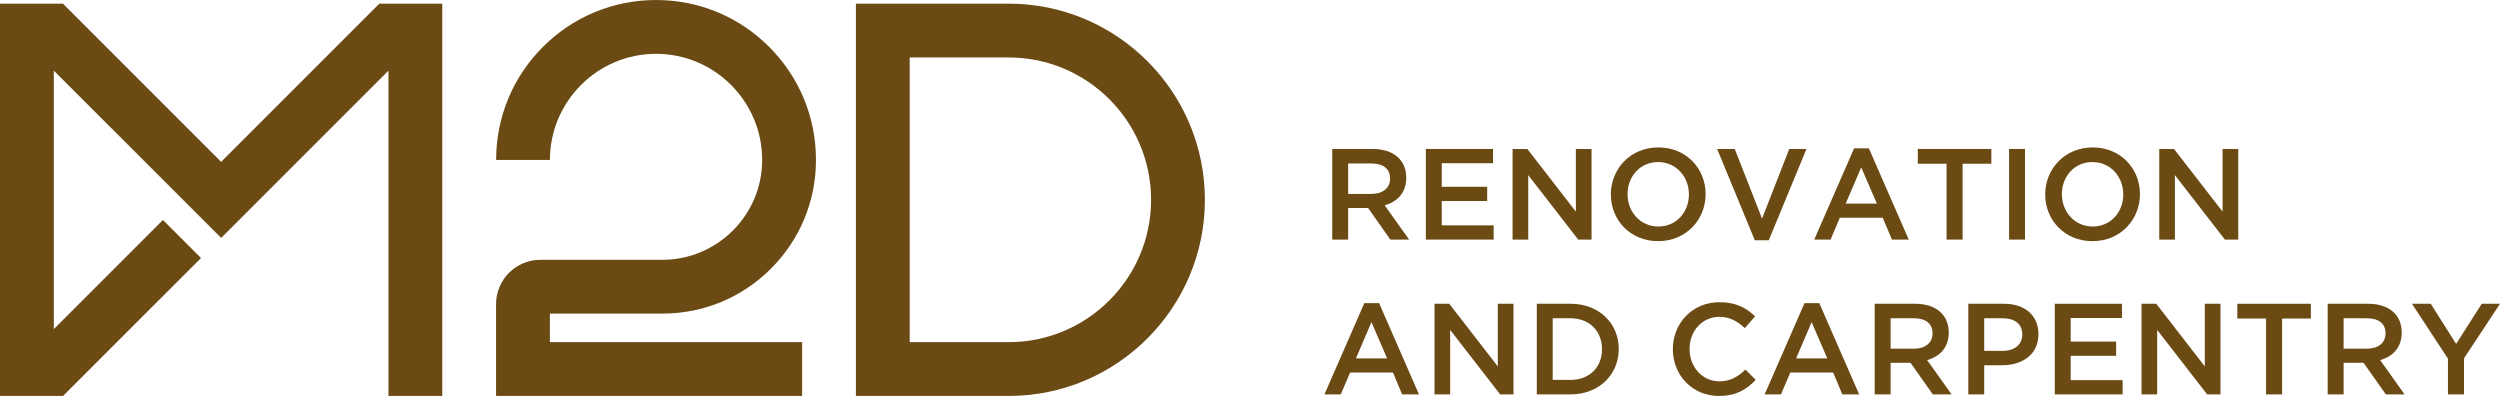
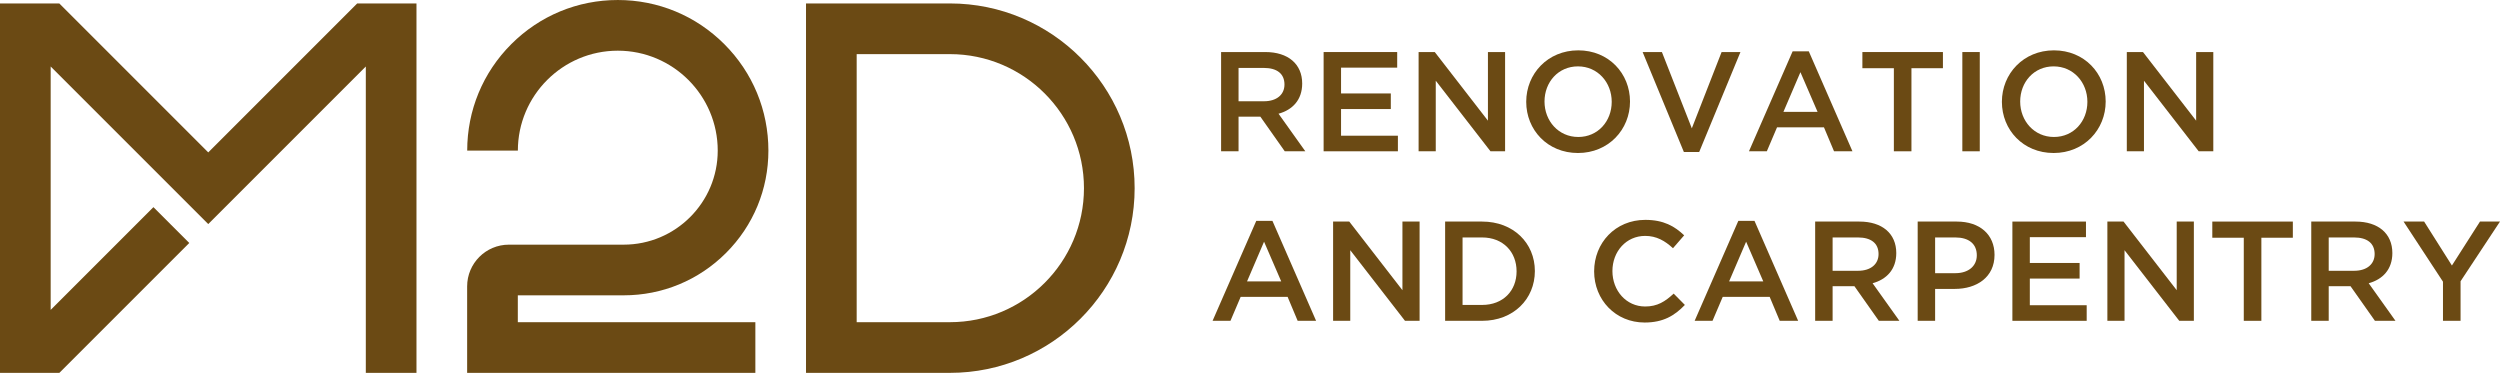
- <svg xmlns="http://www.w3.org/2000/svg" viewBox="0 0 271.810 43.048" width="2718.1" height="430.5" fill="#6B4A14" role="img">
+ <svg xmlns="http://www.w3.org/2000/svg" viewBox="0 0 288.639 43.048" width="2886.4" height="430.5" fill="#6B4A14" role="img">
  <g transform="translate(-152.700 -365.000)">
    <path fill-rule="nonzero" d="M194.935 408.048 L200.785 408.048 L200.785 365.400 L193.936 365.400 L176.743 382.595 L159.549 365.400 L152.700 365.400 L152.700 408.048 L159.554 408.048 L174.551 393.053 L170.413 388.916 L158.550 400.778 L158.550 372.676 L176.743 390.868 L194.935 372.676 L194.935 408.048 Z" />
    <path fill-rule="nonzero" d="M251.608 402.197 L262.376 402.197 C270.908 402.197 277.850 395.256 277.850 386.723 C277.850 378.190 270.908 371.248 262.376 371.248 L251.608 371.248 L251.608 402.197 M262.376 408.048 L245.758 408.048 L245.758 365.397 L262.376 365.397 C274.134 365.397 283.700 374.964 283.700 386.723 C283.700 398.481 274.134 408.048 262.376 408.048 Z" />
    <path fill-rule="nonzero" d="M212.485 399.096 L224.709 399.096 C229.173 399.096 233.368 397.358 236.524 394.203 C239.679 391.047 241.416 386.852 241.416 382.389 C241.416 377.744 239.608 373.377 236.324 370.093 C233.040 366.810 228.673 365.000 224.029 365.000 C219.384 365.000 215.017 366.810 211.733 370.093 C208.448 373.377 206.641 377.744 206.641 382.389 L212.490 382.389 C212.490 376.027 217.667 370.851 224.029 370.851 C230.390 370.851 235.566 376.027 235.566 382.389 C235.566 388.375 230.696 393.246 224.709 393.246 L211.456 393.246 L211.455 393.246 C208.792 393.246 206.634 395.405 206.634 398.067 L206.634 408.048 L239.911 408.048 L239.911 402.197 L212.485 402.197 L212.485 399.096 Z" />
  </g>
-   <g transform="translate(144.000 16.027) scale(1.7) translate(-195.048 -416.656)">
+   <g transform="translate(140.000 5.812) scale(1.977) translate(-195.048 -416.656)">
    <path fill-rule="nonzero" d="M200.464 422.551 L198.899 420.357 C199.710 420.134 200.281 419.554 200.281 418.594 C200.281 417.459 199.462 416.755 198.129 416.755 L195.545 416.755 L195.545 422.551 L196.564 422.551 L196.564 420.531 L197.839 420.531 L199.263 422.551 L200.464 422.551 M199.246 418.651 C199.246 419.248 198.783 419.629 198.054 419.629 L196.564 419.629 L196.564 417.683 L198.046 417.683 C198.799 417.683 199.246 418.014 199.246 418.651 Z" />
    <path fill-rule="nonzero" d="M205.829 416.755 L201.532 416.755 L201.532 422.551 L205.870 422.551 L205.870 421.641 L202.550 421.641 L202.550 420.084 L205.456 420.084 L205.456 419.173 L202.550 419.173 L202.550 417.666 L205.829 417.666 L205.829 416.755 Z" />
    <path fill-rule="nonzero" d="M211.128 420.763 L208.023 416.755 L207.079 416.755 L207.079 422.551 L208.081 422.551 L208.081 418.428 L211.277 422.551 L212.130 422.551 L212.130 416.755 L211.128 416.755 L211.128 420.763 Z" />
    <path fill-rule="nonzero" d="M219.425 419.645 C219.425 418.006 218.183 416.656 216.403 416.656 C214.622 416.656 213.364 418.022 213.364 419.662 C213.364 421.301 214.606 422.651 216.386 422.651 C218.166 422.651 219.425 421.285 219.425 419.645 M218.357 419.662 C218.357 420.796 217.553 421.715 216.403 421.715 C215.252 421.715 214.432 420.779 214.432 419.645 C214.432 418.511 215.235 417.592 216.386 417.592 C217.537 417.592 218.357 418.527 218.357 419.662 Z" />
    <path fill-rule="nonzero" d="M223.035 421.210 L221.288 416.755 L220.162 416.755 L222.571 422.593 L223.465 422.593 L225.875 416.755 L224.774 416.755 L223.035 421.210 Z" />
    <path fill-rule="nonzero" d="M229.866 416.714 L228.922 416.714 L226.372 422.551 L227.415 422.551 L228.011 421.152 L230.752 421.152 L231.340 422.551 L232.416 422.551 L229.866 416.714 M230.379 420.250 L228.384 420.250 L229.377 417.931 L230.379 420.250 Z" />
    <path fill-rule="nonzero" d="M235.861 417.699 L237.699 417.699 L237.699 416.755 L232.996 416.755 L232.996 417.699 L234.834 417.699 L234.834 422.551 L235.861 422.551 L235.861 417.699 Z" />
    <path fill-rule="nonzero" d="M238.833 416.755 L238.833 422.551 L239.851 422.551 L239.851 416.755 L238.833 416.755 Z" />
    <path fill-rule="nonzero" d="M247.204 419.645 C247.204 418.006 245.962 416.656 244.182 416.656 C242.402 416.656 241.143 418.022 241.143 419.662 C241.143 421.301 242.385 422.651 244.165 422.651 C245.946 422.651 247.204 421.285 247.204 419.645 M246.136 419.662 C246.136 420.796 245.333 421.715 244.182 421.715 C243.031 421.715 242.211 420.779 242.211 419.645 C242.211 418.511 243.014 417.592 244.165 417.592 C245.316 417.592 246.136 418.527 246.136 419.662 Z" />
    <path fill-rule="nonzero" d="M252.487 420.763 L249.382 416.755 L248.438 416.755 L248.438 422.551 L249.440 422.551 L249.440 418.428 L252.636 422.551 L253.489 422.551 L253.489 416.755 L252.487 416.755 L252.487 420.763 Z" />
    <path fill-rule="nonzero" d="M198.543 426.614 L197.599 426.614 L195.048 432.451 L196.092 432.451 L196.688 431.052 L199.429 431.052 L200.016 432.451 L201.093 432.451 L198.543 426.614 M199.056 430.150 L197.060 430.150 L198.054 427.831 L199.056 430.150 Z" />
    <path fill-rule="nonzero" d="M206.135 430.663 L203.030 426.655 L202.086 426.655 L202.086 432.451 L203.088 432.451 L203.088 428.328 L206.284 432.451 L207.137 432.451 L207.137 426.655 L206.135 426.655 L206.135 430.663 Z" />
    <path fill-rule="nonzero" d="M213.869 429.545 C213.869 427.906 212.610 426.655 210.789 426.655 L208.628 426.655 L208.628 432.451 L210.789 432.451 C212.610 432.451 213.869 431.185 213.869 429.545 M212.801 429.562 C212.801 430.704 212.006 431.524 210.789 431.524 L209.646 431.524 L209.646 427.583 L210.789 427.583 C212.006 427.583 212.801 428.419 212.801 429.562 Z" />
    <path fill-rule="nonzero" d="M222.629 431.524 L221.975 430.862 C221.478 431.325 221.023 431.615 220.311 431.615 C219.201 431.615 218.398 430.688 218.398 429.545 C218.398 428.402 219.201 427.492 220.311 427.492 C220.973 427.492 221.470 427.781 221.934 428.212 L222.588 427.459 C222.033 426.929 221.387 426.556 220.319 426.556 C218.564 426.556 217.330 427.906 217.330 429.562 C217.330 431.234 218.588 432.551 220.278 432.551 C221.362 432.551 222.025 432.153 222.629 431.524 Z" />
    <path fill-rule="nonzero" d="M226.695 426.614 L225.751 426.614 L223.200 432.451 L224.244 432.451 L224.840 431.052 L227.581 431.052 L228.168 432.451 L229.245 432.451 L226.695 426.614 M227.208 430.150 L225.212 430.150 L226.206 427.831 L227.208 430.150 Z" />
    <path fill-rule="nonzero" d="M235.157 432.451 L233.592 430.257 C234.403 430.034 234.975 429.454 234.975 428.494 C234.975 427.359 234.155 426.655 232.822 426.655 L230.238 426.655 L230.238 432.451 L231.257 432.451 L231.257 430.431 L232.532 430.431 L233.956 432.451 L235.157 432.451 M233.940 428.551 C233.940 429.148 233.476 429.529 232.747 429.529 L231.257 429.529 L231.257 427.583 L232.739 427.583 C233.492 427.583 233.940 427.914 233.940 428.551 Z" />
    <path fill-rule="nonzero" d="M240.713 428.601 C240.713 427.417 239.860 426.655 238.510 426.655 L236.225 426.655 L236.225 432.451 L237.243 432.451 L237.243 430.588 L238.394 430.588 C239.669 430.588 240.713 429.909 240.713 428.601 M239.678 428.626 C239.678 429.247 239.197 429.669 238.427 429.669 L237.243 429.669 L237.243 427.583 L238.427 427.583 C239.189 427.583 239.678 427.939 239.678 428.626 Z" />
    <path fill-rule="nonzero" d="M246.053 426.655 L241.756 426.655 L241.756 432.451 L246.095 432.451 L246.095 431.541 L242.774 431.541 L242.774 429.984 L245.681 429.984 L245.681 429.073 L242.774 429.073 L242.774 427.566 L246.053 427.566 L246.053 426.655 Z" />
    <path fill-rule="nonzero" d="M251.352 430.663 L248.247 426.655 L247.303 426.655 L247.303 432.451 L248.305 432.451 L248.305 428.328 L251.501 432.451 L252.354 432.451 L252.354 426.655 L251.352 426.655 L251.352 430.663 Z" />
    <path fill-rule="nonzero" d="M256.296 427.599 L258.134 427.599 L258.134 426.655 L253.431 426.655 L253.431 427.599 L255.269 427.599 L255.269 432.451 L256.296 432.451 L256.296 427.599 Z" />
    <path fill-rule="nonzero" d="M264.128 432.451 L262.564 430.257 C263.375 430.034 263.946 429.454 263.946 428.494 C263.946 427.359 263.127 426.655 261.793 426.655 L259.210 426.655 L259.210 432.451 L260.229 432.451 L260.229 430.431 L261.504 430.431 L262.928 432.451 L264.128 432.451 M262.911 428.551 C262.911 429.148 262.448 429.529 261.719 429.529 L260.229 429.529 L260.229 427.583 L261.711 427.583 C262.464 427.583 262.911 427.914 262.911 428.551 Z" />
    <path fill-rule="nonzero" d="M267.929 430.141 L270.231 426.655 L269.063 426.655 L267.424 429.222 L265.801 426.655 L264.600 426.655 L266.902 430.166 L266.902 432.451 L267.929 432.451 L267.929 430.141 Z" />
  </g>
</svg>
